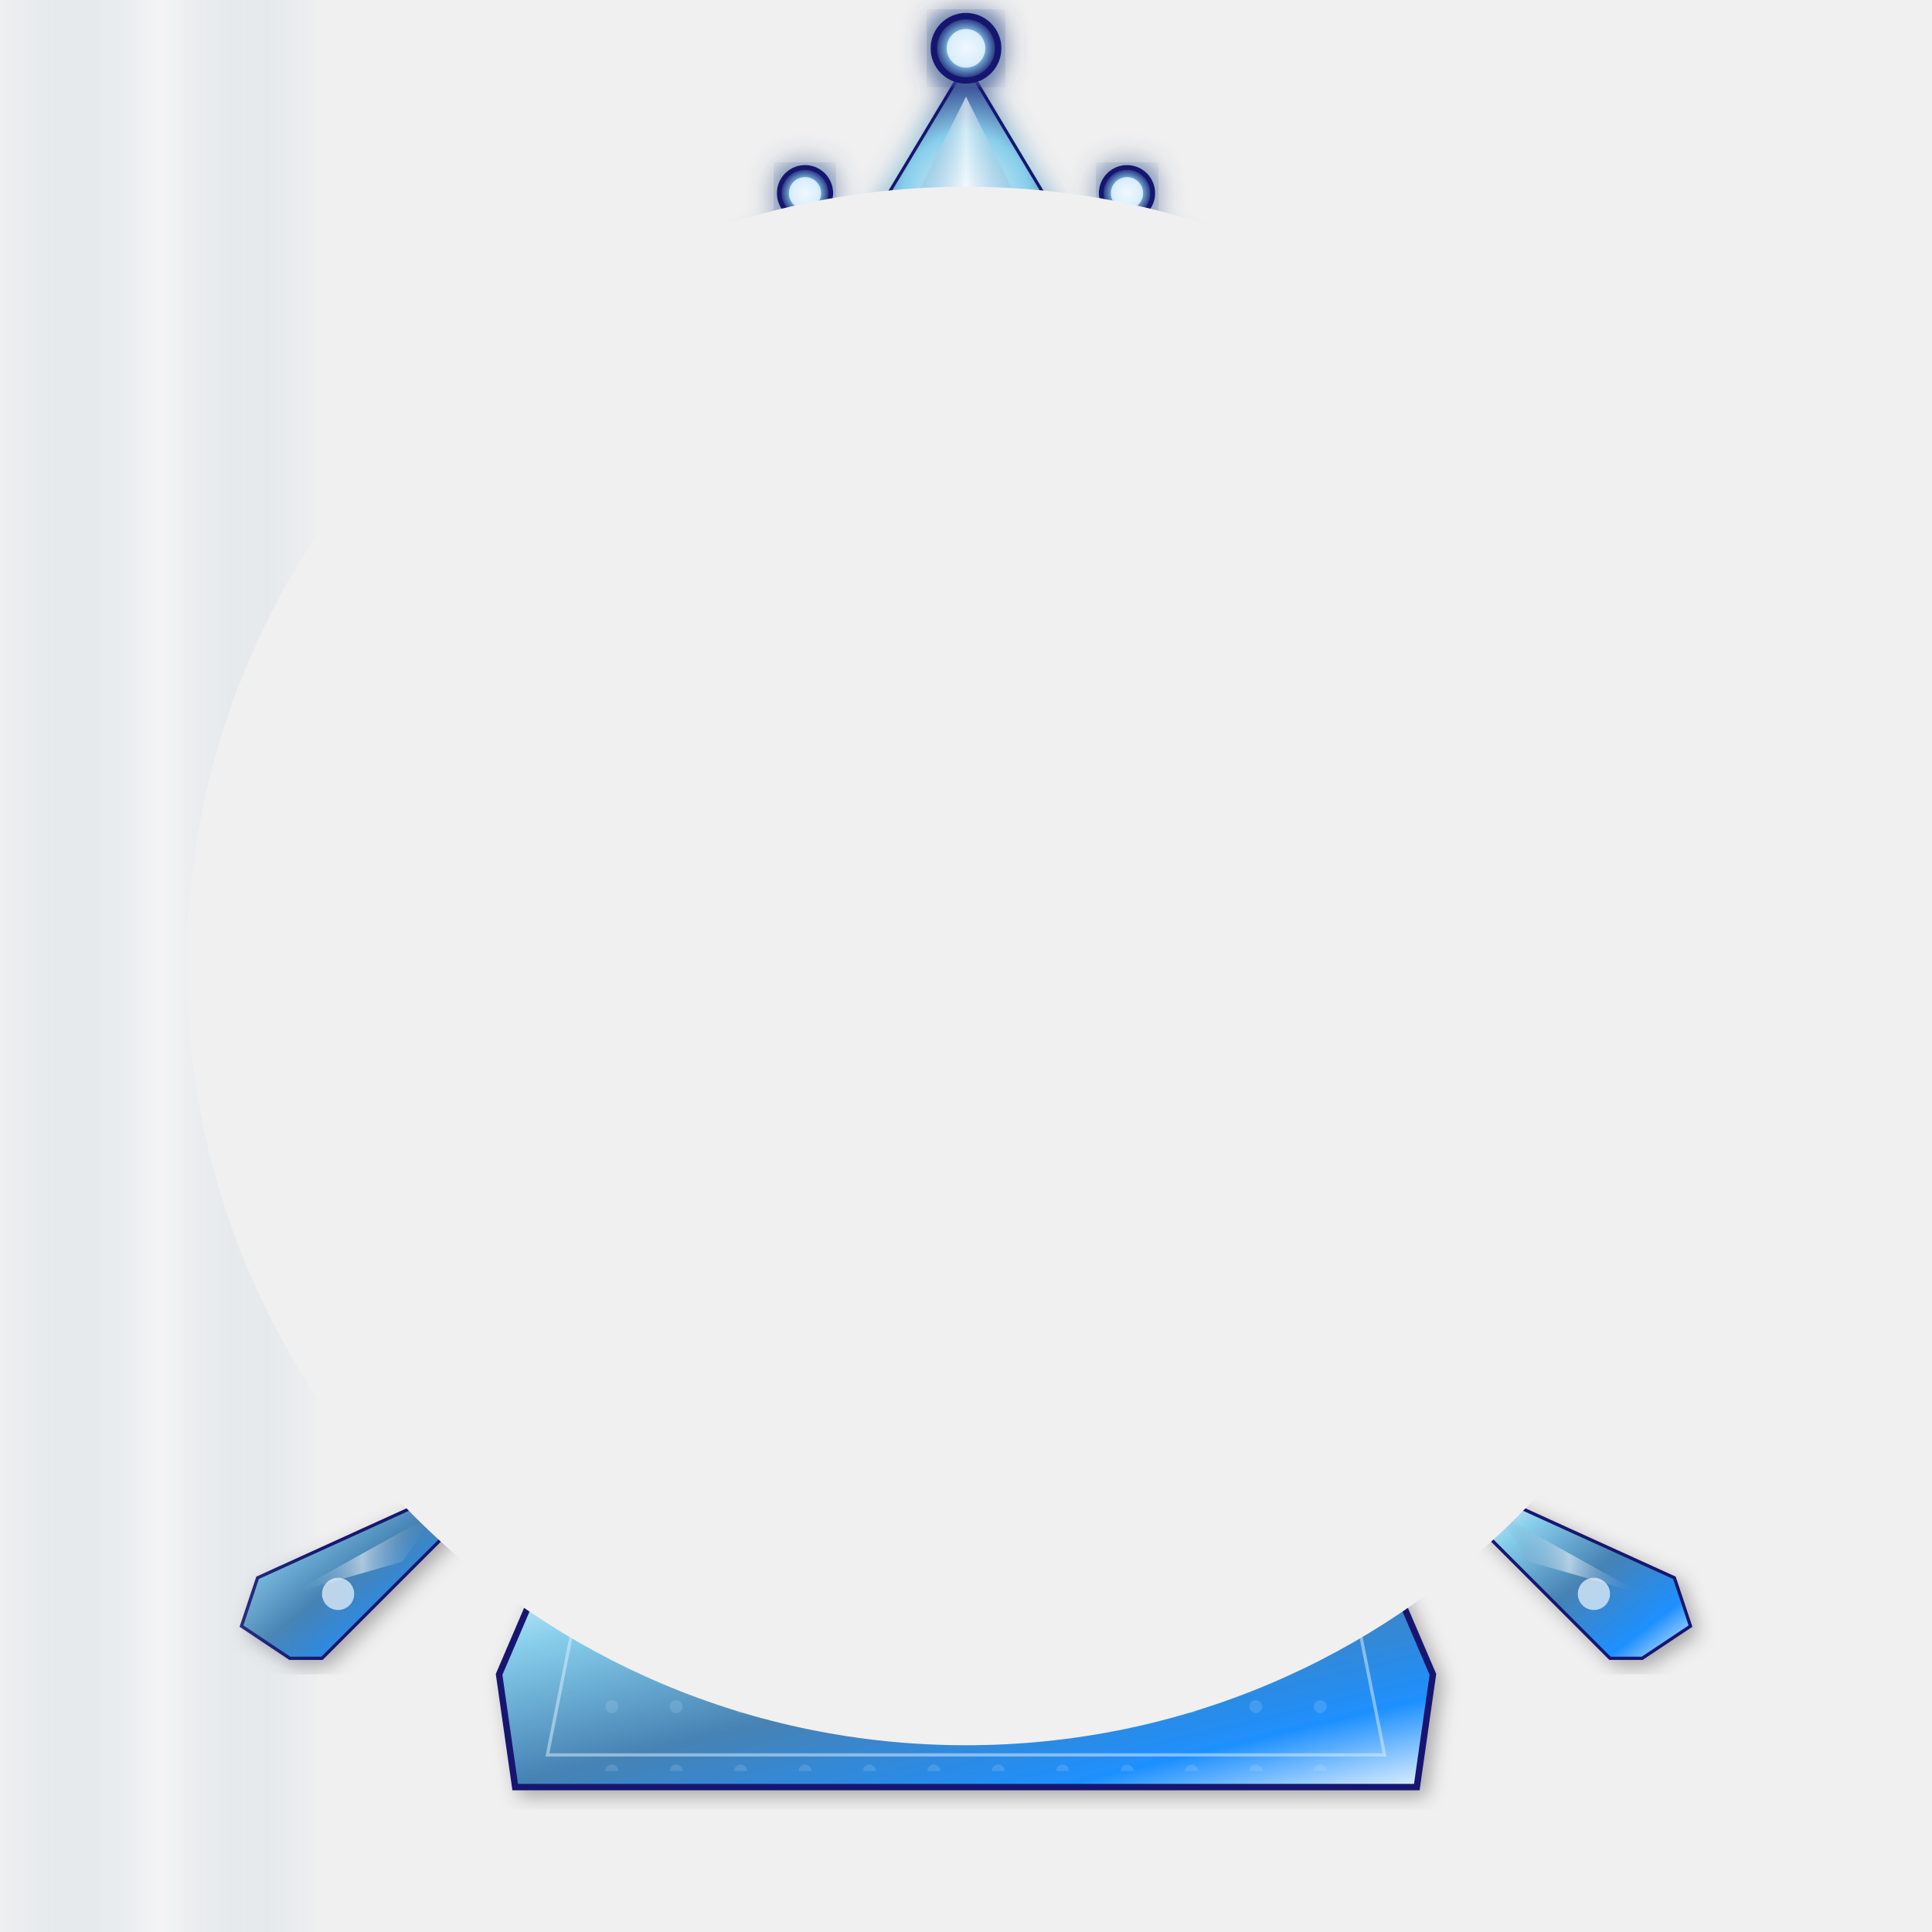
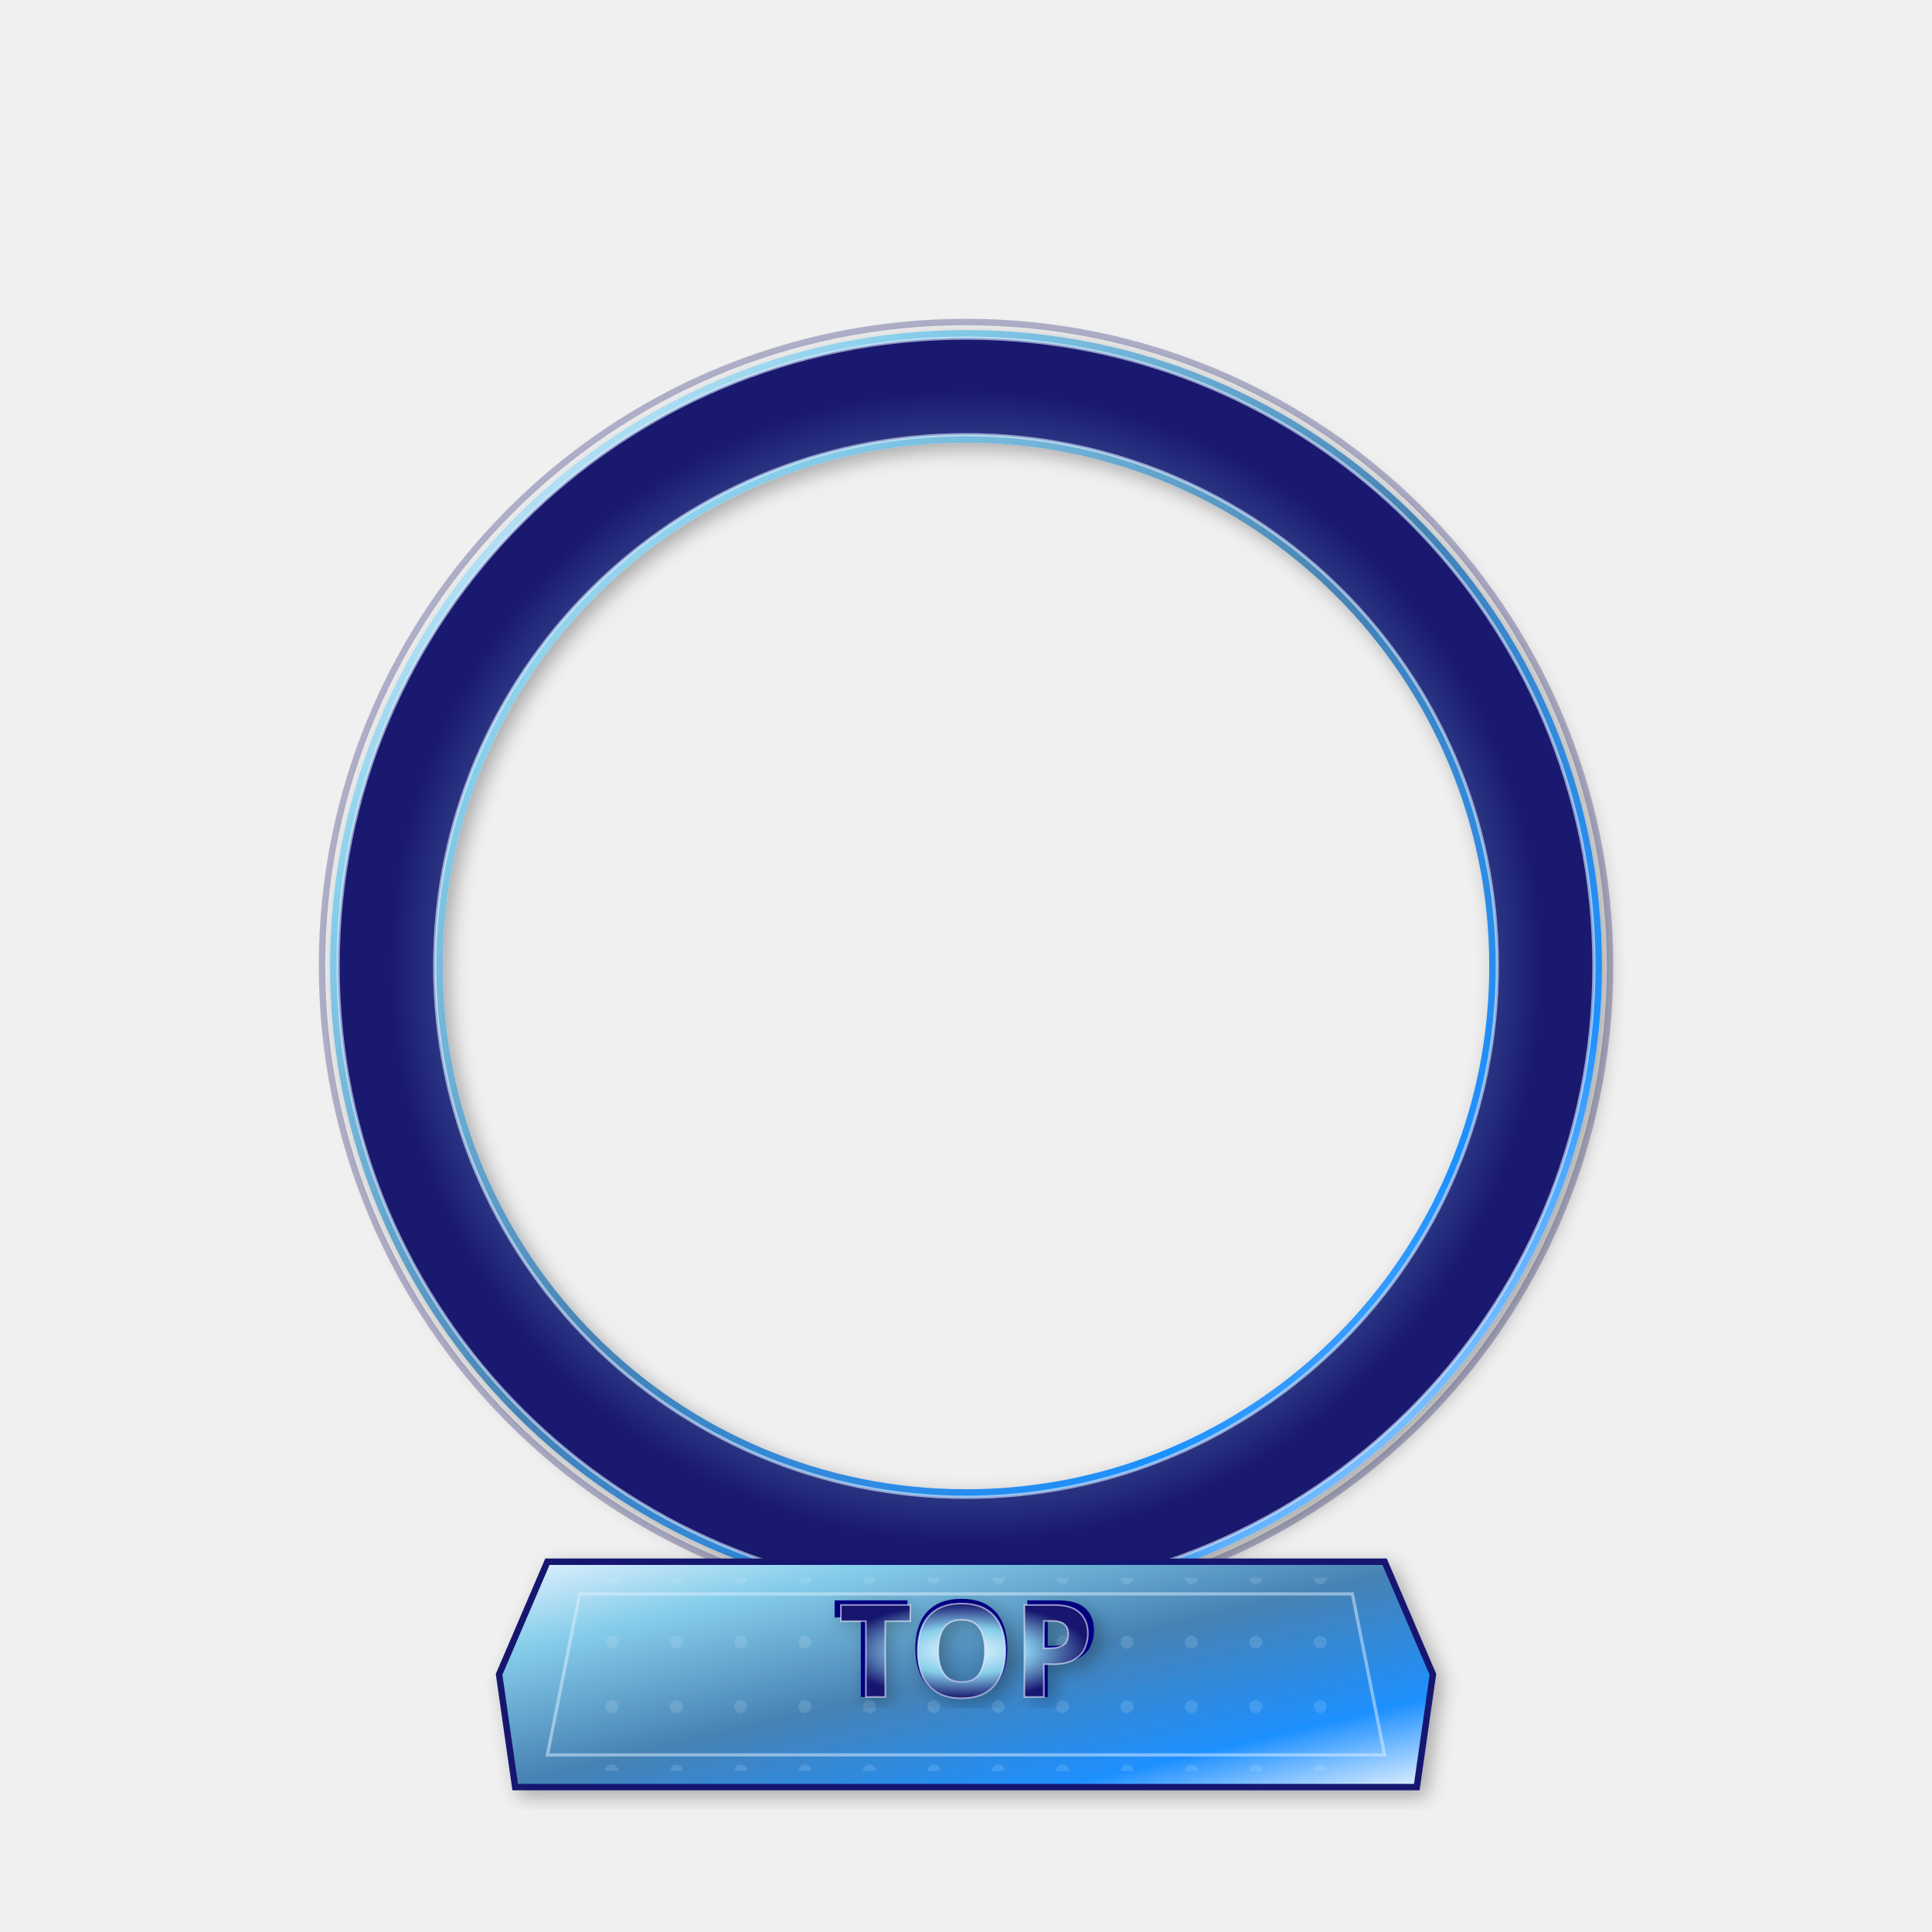
<svg xmlns="http://www.w3.org/2000/svg" width="600" height="600" viewBox="0 0 600 600">
  <defs>
    <linearGradient id="blueGradient1" x1="0" y1="0" x2="1" y2="1">
      <stop offset="0%" stop-color="#e6f3ff" />
      <stop offset="20%" stop-color="#87ceeb" />
      <stop offset="50%" stop-color="#4682b4" />
      <stop offset="80%" stop-color="#1e90ff" />
      <stop offset="100%" stop-color="#e6f3ff" />
    </linearGradient>
    <radialGradient id="blueRadial" cx="50%" cy="50%" r="50%">
      <stop offset="0%" stop-color="#f0f8ff" />
      <stop offset="50%" stop-color="#87ceeb" />
      <stop offset="100%" stop-color="#191970" />
    </radialGradient>
    <linearGradient id="blueShine" x1="0" y1="0" x2="1" y2="0">
      <stop offset="0%" stop-color="#4682b4" stop-opacity="0" />
      <stop offset="50%" stop-color="#ffffff" stop-opacity="0.9" />
      <stop offset="100%" stop-color="#4682b4" stop-opacity="0" />
    </linearGradient>
    <filter id="glow">
      <feGaussianBlur stdDeviation="4" result="coloredBlur" />
      <feMerge>
        <feMergeNode in="coloredBlur" />
        <feMergeNode in="SourceGraphic" />
      </feMerge>
    </filter>
    <filter id="shadow">
      <feDropShadow dx="2" dy="2" stdDeviation="3" flood-opacity="0.3" />
    </filter>
    <pattern id="ornament" x="0" y="0" width="20" height="20" patternUnits="userSpaceOnUse">
      <circle cx="10" cy="10" r="2" fill="#e0f0ff" opacity="0.5" />
    </pattern>
    <mask id="innerHoleMaskBlue" maskUnits="userSpaceOnUse">
      <rect x="0" y="0" width="600" height="600" fill="white" />
      <circle cx="300" cy="300" r="242" fill="black" />
    </mask>
  </defs>
-   <g mask="url(#innerHoleMaskBlue)">
-     <circle cx="300" cy="300" r="200" fill="none" stroke="#191970" stroke-width="2" opacity="0.3" />
-     <circle cx="300" cy="300" r="180" fill="none" stroke="url(#blueGradient1)" stroke-width="35" filter="url(#shadow)" />
-     <circle cx="300" cy="300" r="180" fill="none" stroke="url(#blueRadial)" stroke-width="30" />
-     <circle cx="300" cy="300" r="195" fill="none" stroke="#e0f0ff" stroke-width="1" opacity="0.6" />
-     <circle cx="300" cy="300" r="165" fill="none" stroke="#e0f0ff" stroke-width="1" opacity="0.6" />
-     <g opacity="0.4">
-       <circle cx="300" cy="120" r="4" fill="#87ceeb" />
-       <circle cx="240" cy="140" r="4" fill="#87ceeb" />
-       <circle cx="360" cy="140" r="4" fill="#87ceeb" />
-       <circle cx="180" cy="300" r="4" fill="#87ceeb" />
-       <circle cx="420" cy="300" r="4" fill="#87ceeb" />
-     </g>
-     <g filter="url(#glow)">
-       <path d="M240,95 L360,95 L375,110 L370,115 L230,115 L225,110 Z" fill="url(#blueGradient1)" stroke="#191970" stroke-width="1" />
-       <rect x="240" y="100" width="120" height="5" fill="url(#ornament)" />
-       <path d="M300,20 L270,70 L260,105 L340,105 L330,70 Z" fill="url(#blueRadial)" stroke="#191970" stroke-width="1" />
-       <path d="M300,30 L280,70 L320,70 Z" fill="url(#blueShine)" opacity="0.7" />
-       <path d="M250,65 L220,85 L200,105 L275,105 L265,85 Z" fill="url(#blueGradient1)" stroke="#191970" stroke-width="1" />
-       <path d="M250,70 L235,85 L265,85 Z" fill="url(#blueShine)" opacity="0.7" />
-       <path d="M350,65 L380,85 L400,105 L325,105 L335,85 Z" fill="url(#blueGradient1)" stroke="#191970" stroke-width="1" />
-       <path d="M350,70 L365,85 L335,85 Z" fill="url(#blueShine)" opacity="0.7" />
-       <circle cx="300" cy="15" r="10" fill="url(#blueRadial)" stroke="#191970" stroke-width="2" filter="url(#glow)" />
-       <circle cx="300" cy="15" r="6" fill="#f0f8ff" opacity="0.8" />
-       <circle cx="250" cy="60" r="8" fill="url(#blueRadial)" stroke="#191970" stroke-width="1.5" filter="url(#glow)" />
-       <circle cx="250" cy="60" r="5" fill="#f0f8ff" opacity="0.8" />
-       <circle cx="350" cy="60" r="8" fill="url(#blueRadial)" stroke="#191970" stroke-width="1.5" filter="url(#glow)" />
-       <circle cx="350" cy="60" r="5" fill="#f0f8ff" opacity="0.8" />
-       <circle cx="285" cy="85" r="3" fill="#e0f0ff" opacity="0.6" />
-       <circle cx="315" cy="85" r="3" fill="#e0f0ff" opacity="0.6" />
-       <circle cx="300" cy="90" r="4" fill="#4682b4" opacity="0.7" />
-     </g>
-     <g filter="url(#shadow)">
-       <path d="M135,465 L80,490 L75,505 L90,515 L100,515 L110,505 L140,475 Z" fill="url(#blueGradient1)" stroke="#191970" stroke-width="1" />
-       <path d="M135,470 L90,495 L125,485 Z" fill="url(#blueShine)" opacity="0.6" />
-       <circle cx="105" cy="495" r="5" fill="#f0f8ff" opacity="0.7" />
-       <path d="M465,465 L520,490 L525,505 L510,515 L500,515 L490,505 L460,475 Z" fill="url(#blueGradient1)" stroke="#191970" stroke-width="1" />
-       <path d="M465,470 L510,495 L475,485 Z" fill="url(#blueShine)" opacity="0.6" />
-       <circle cx="495" cy="495" r="5" fill="#f0f8ff" opacity="0.7" />
-     </g>
-     <g filter="url(#shadow)">
-       <path d="M170,485 L430,485 L445,520 L440,555 L160,555 L155,520 Z" fill="url(#blueGradient1)" stroke="#191970" stroke-width="2" />
-       <rect x="175" y="490" width="250" height="60" fill="url(#ornament)" opacity="0.3" />
-       <path d="M180,495 L420,495 L430,545 L170,545 Z" fill="none" stroke="#e0f0ff" stroke-width="1" opacity="0.5" />
-       <text x="300" y="527" text-anchor="middle" fill="#000080" font-size="42" font-family="Arial Black" font-weight="bold" filter="url(#shadow)">TOP</text>
-       <text x="300" y="527" text-anchor="middle" fill="url(#blueRadial)" font-size="40" font-family="Arial Black" font-weight="bold">TOP</text>
-       <text x="300" y="527" text-anchor="middle" fill="none" stroke="#f0f8ff" stroke-width="0.5" font-size="40" font-family="Arial Black" font-weight="bold" opacity="0.6">TOP</text>
-     </g>
-     <rect x="0" y="0" width="100" height="600" fill="url(#blueShine)" opacity="0.3">
-       <animateTransform attributeName="transform" type="translate" from="-100 0" to="700 0" dur="3s" repeatCount="indefinite" />
-     </rect>
+   <circle cx="300" cy="300" r="200" fill="none" stroke="#191970" stroke-width="2" opacity="0.3" />
+   <circle cx="300" cy="300" r="180" fill="none" stroke="url(#blueGradient1)" stroke-width="35" filter="url(#shadow)" />
+   <circle cx="300" cy="300" r="180" fill="none" stroke="url(#blueRadial)" stroke-width="30" />
+   <circle cx="300" cy="300" r="195" fill="none" stroke="#e0f0ff" stroke-width="1" opacity="0.6" />
+   <circle cx="300" cy="300" r="165" fill="none" stroke="#e0f0ff" stroke-width="1" opacity="0.6" />
+   <g filter="url(#shadow)">
+     <path d="M170,485 L430,485 L445,520 L440,555 L160,555 L155,520 Z" fill="url(#blueGradient1)" stroke="#191970" stroke-width="2" />
+     <rect x="175" y="490" width="250" height="60" fill="url(#ornament)" opacity="0.3" />
+     <path d="M180,495 L420,495 L430,545 L170,545 Z" fill="none" stroke="#e0f0ff" stroke-width="1" opacity="0.5" />
+     <text x="300" y="527" text-anchor="middle" fill="#000080" font-size="42" font-family="Arial Black" font-weight="bold" filter="url(#shadow)">TOP</text>
+     <text x="300" y="527" text-anchor="middle" fill="url(#blueRadial)" font-size="40" font-family="Arial Black" font-weight="bold">TOP</text>
+     <text x="300" y="527" text-anchor="middle" fill="none" stroke="#f0f0ff" stroke-width="0.5" font-size="40" font-family="Arial Black" font-weight="bold" opacity="0.6">TOP</text>
  </g>
</svg>
